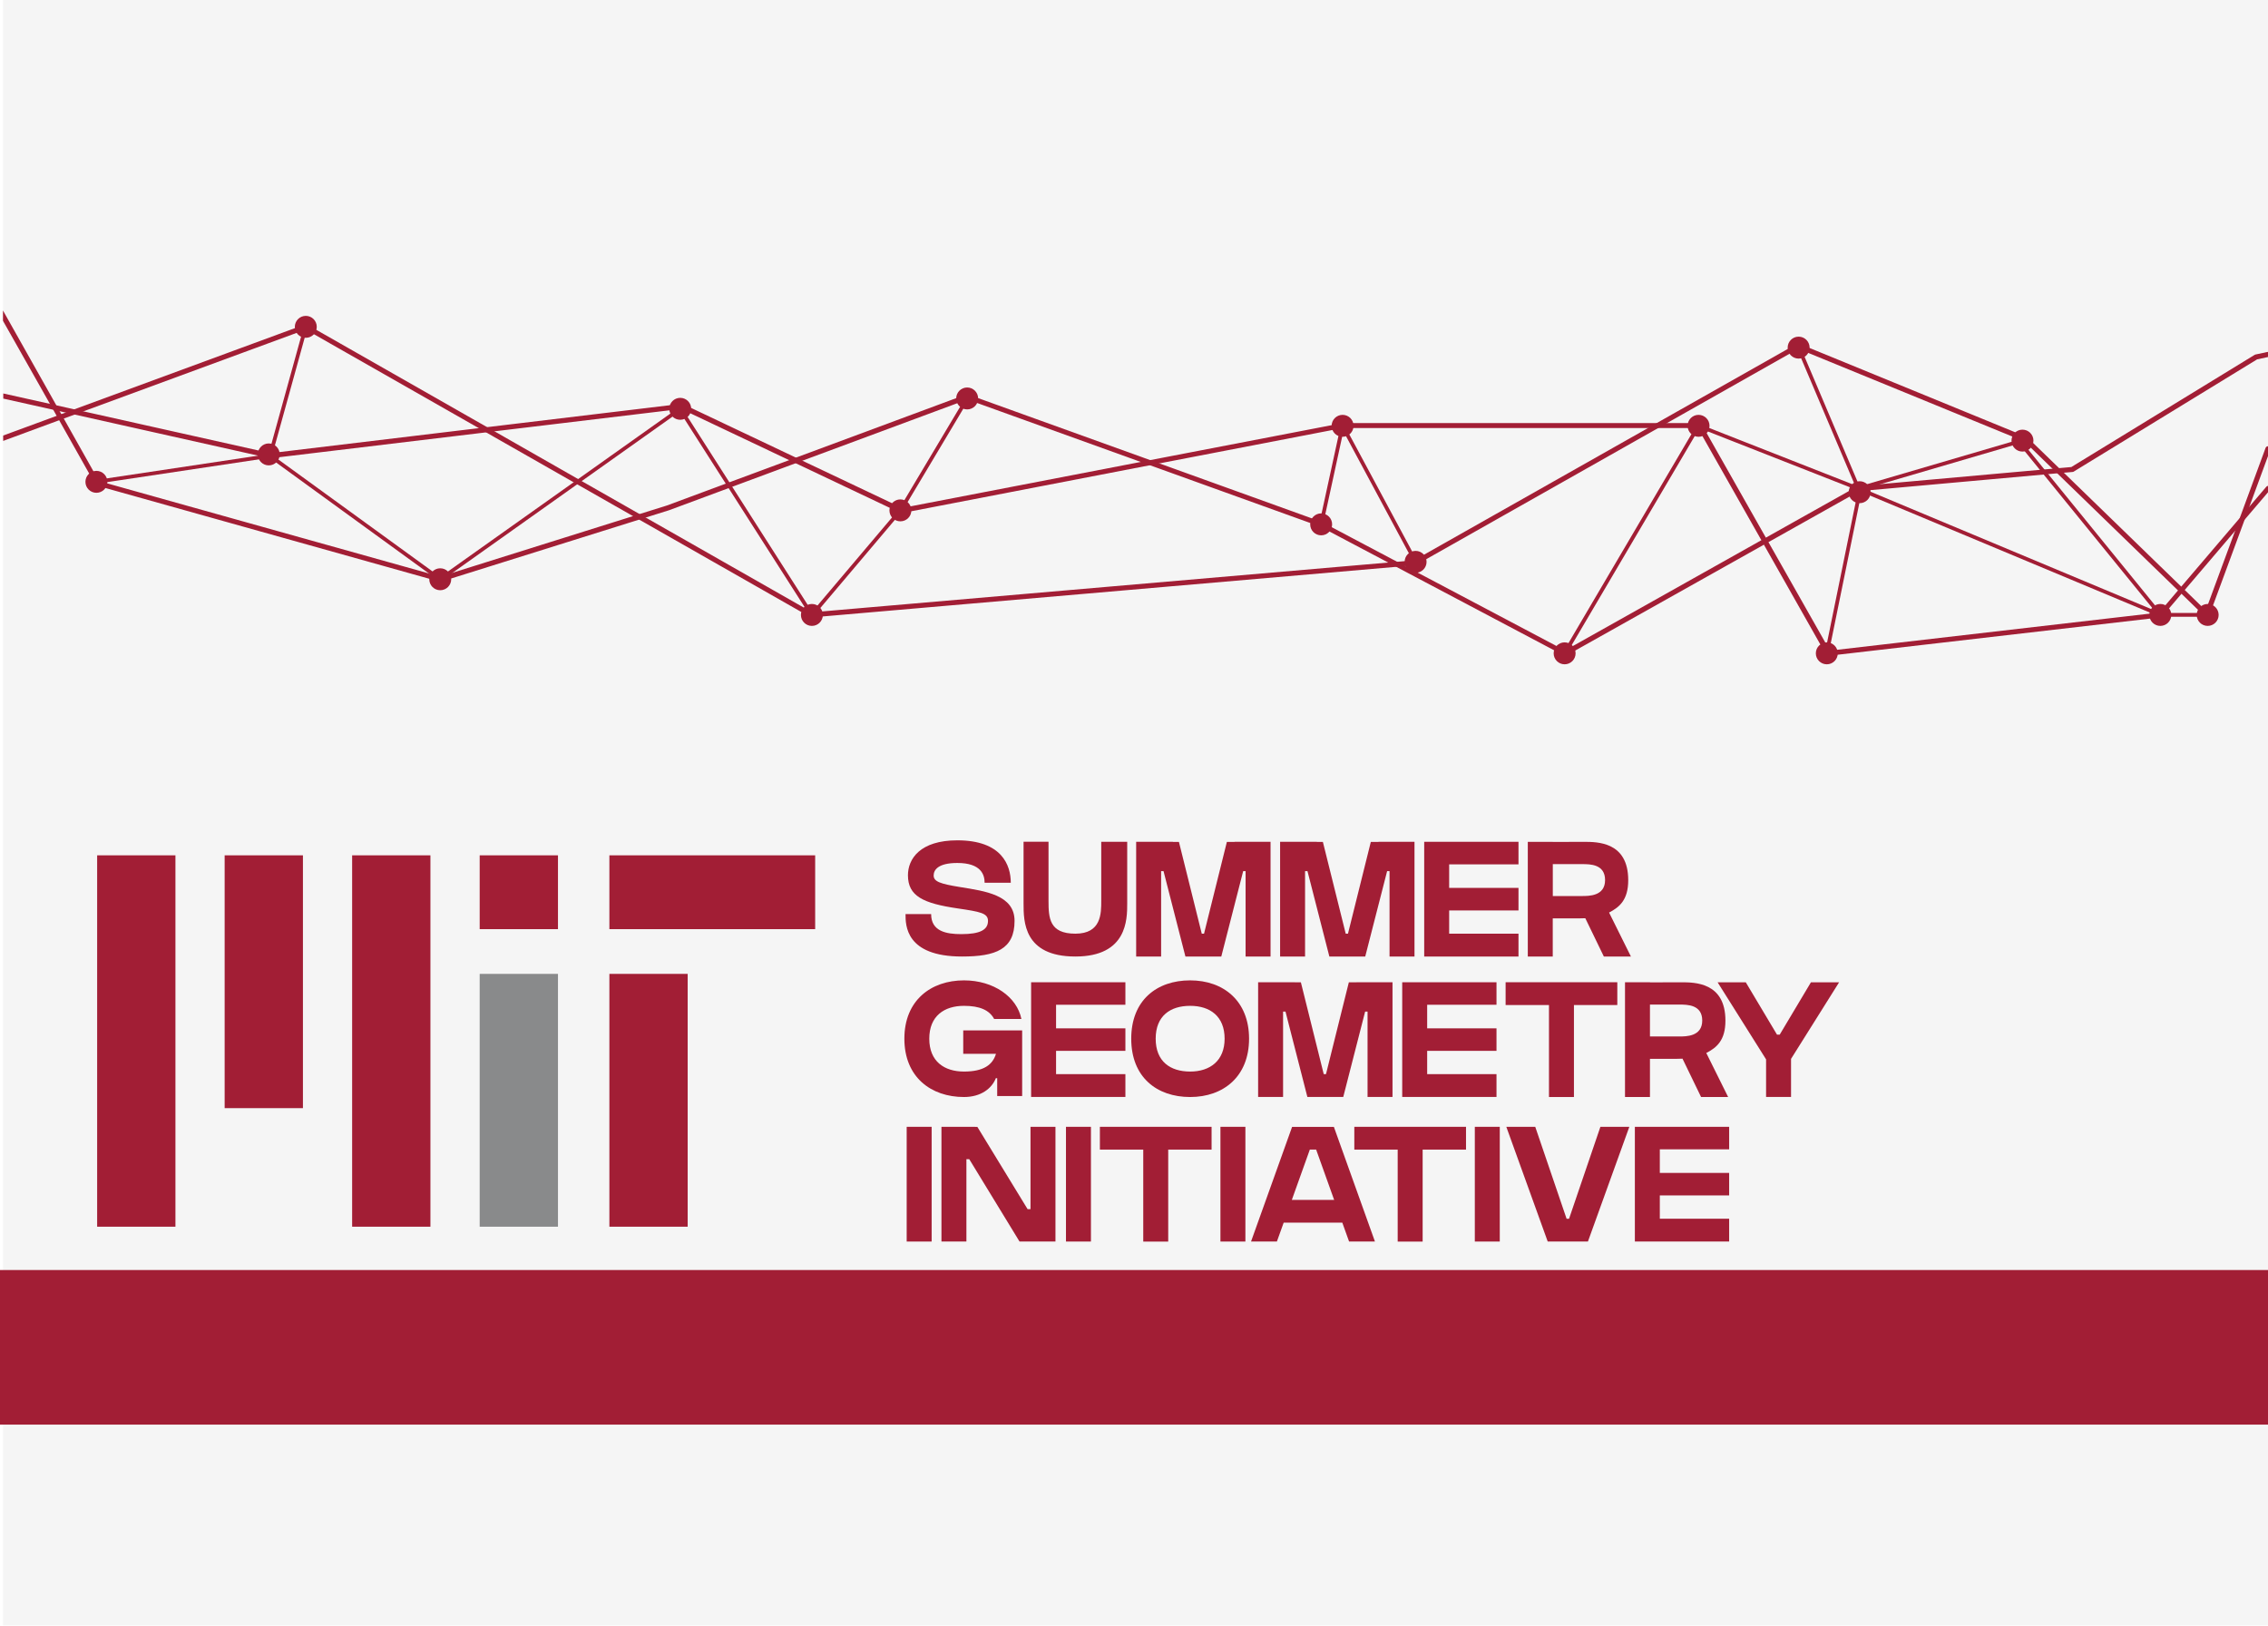
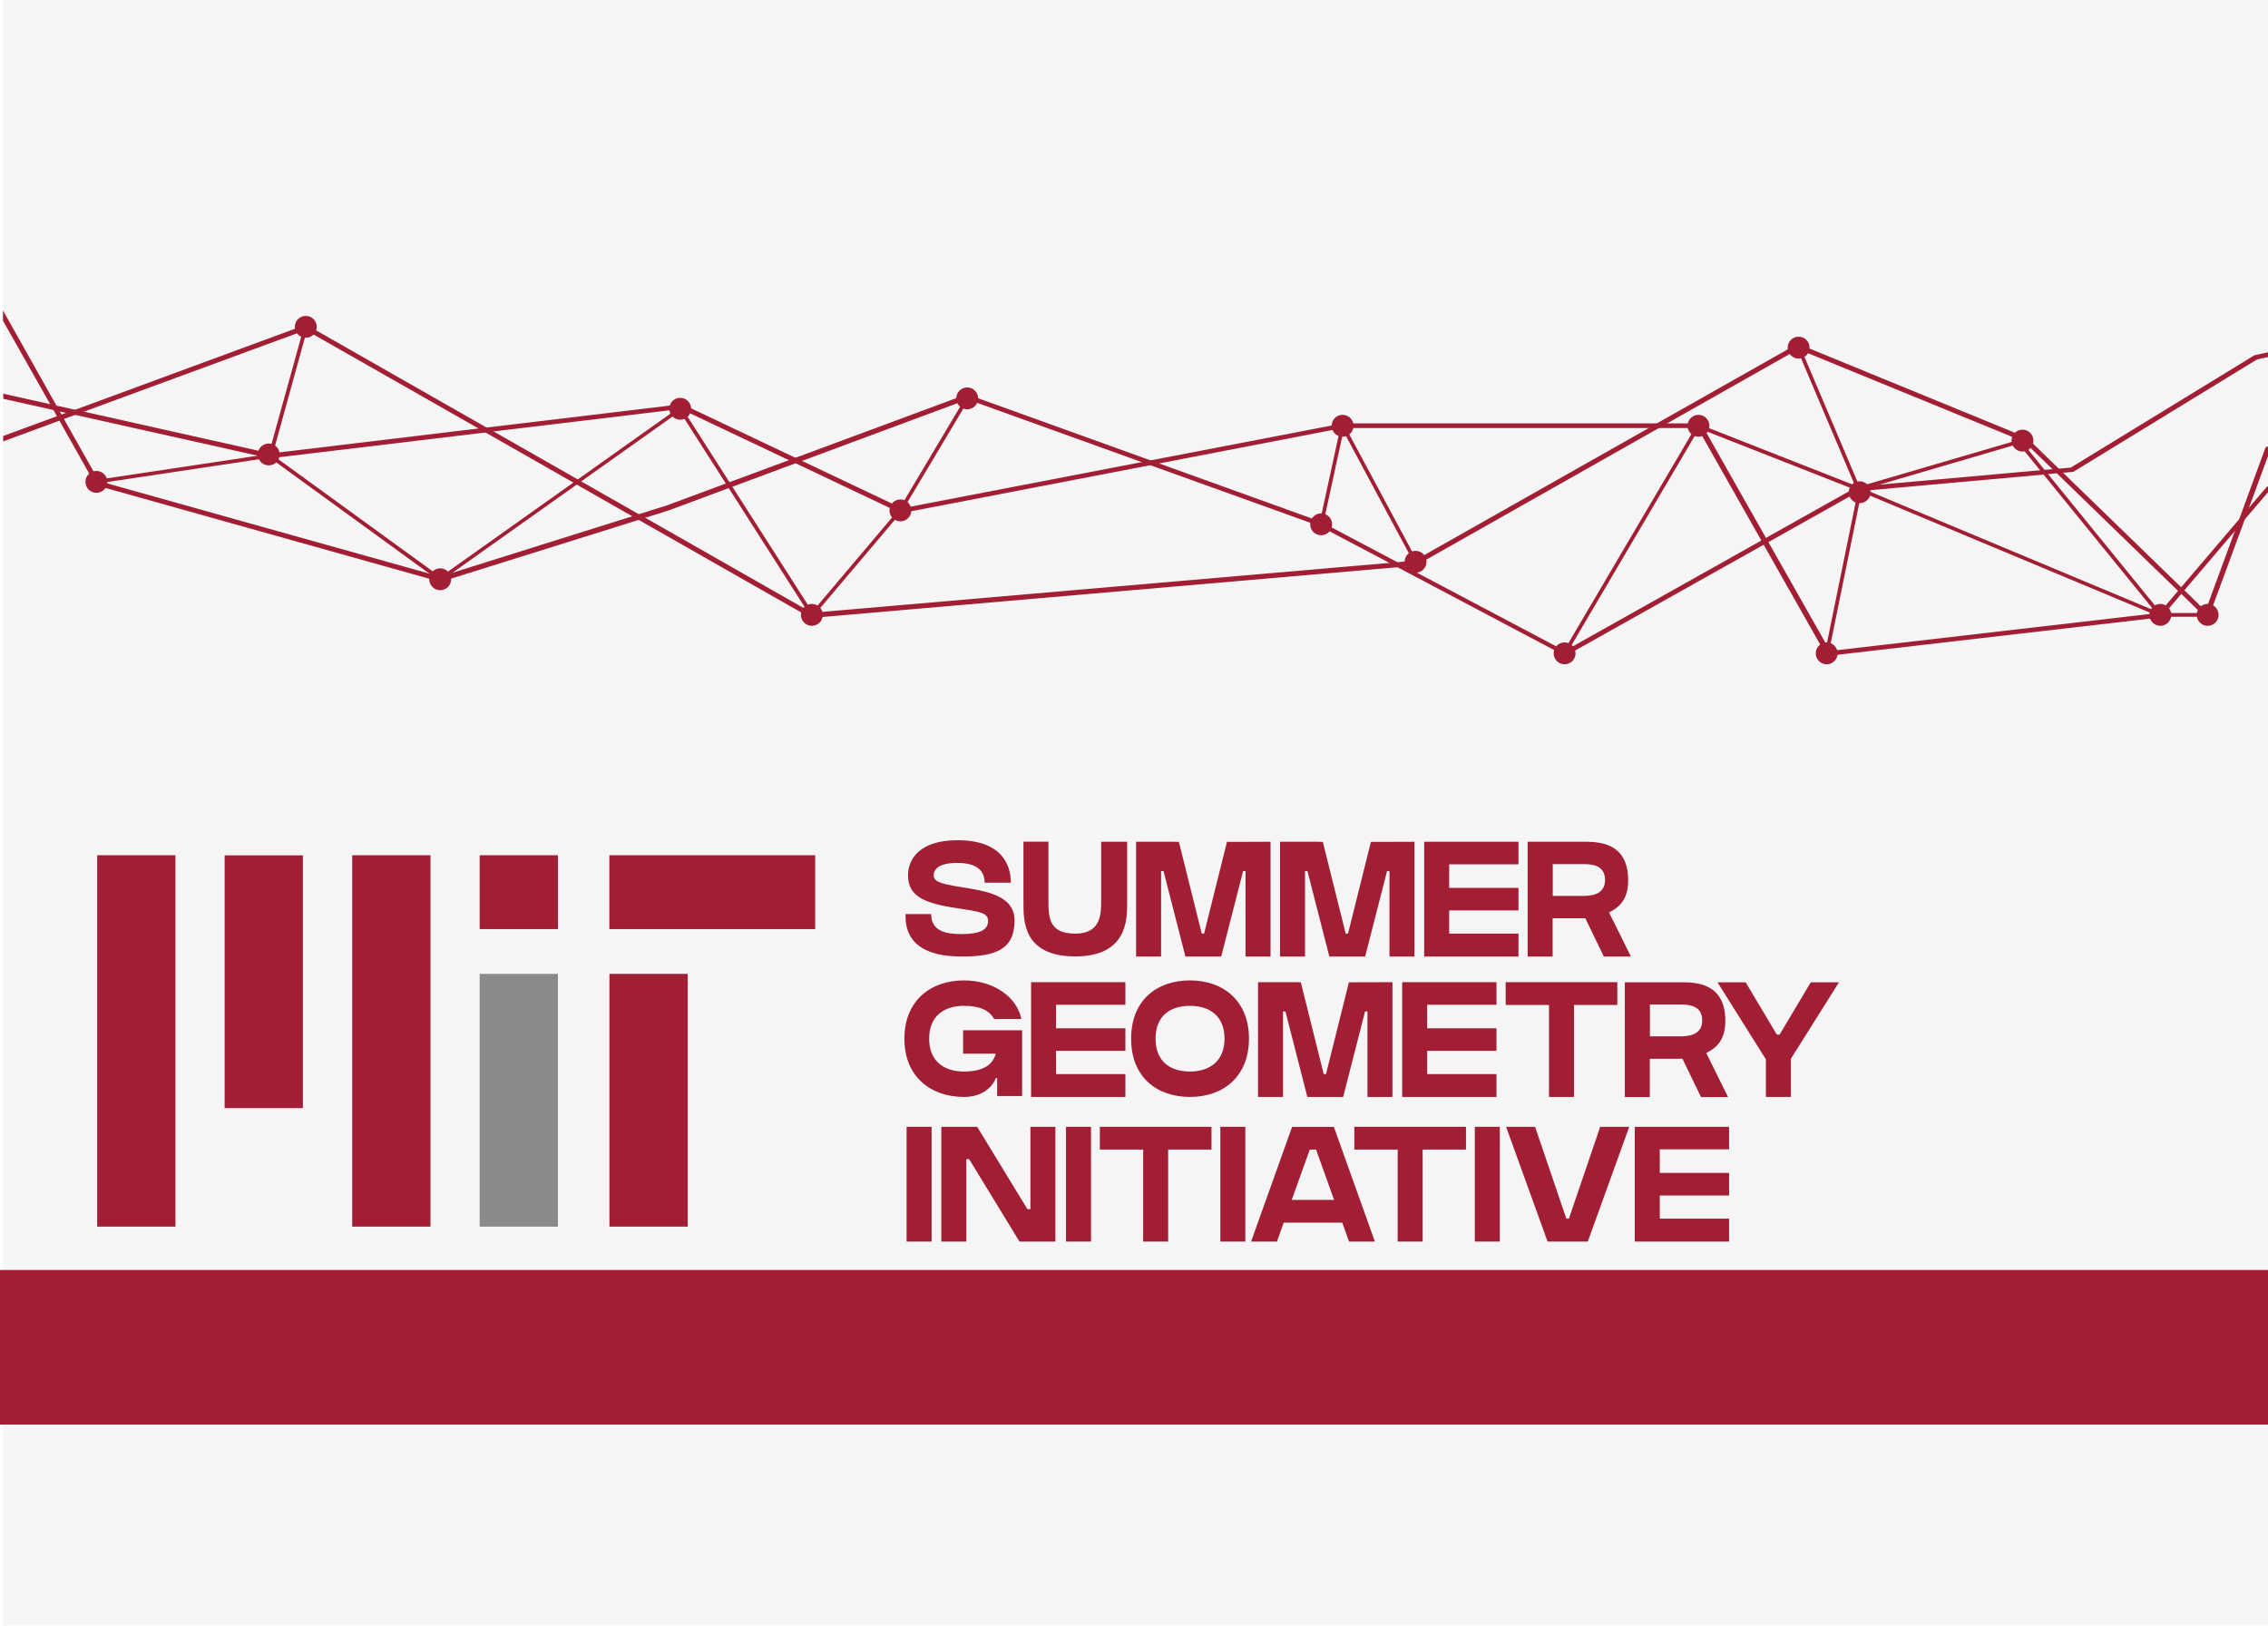
- <svg xmlns="http://www.w3.org/2000/svg" id="Layer_2" data-name="Layer 2" viewBox="0 0 450.78 323">
+ <svg xmlns="http://www.w3.org/2000/svg" id="Layer_2" data-name="Layer 2" viewBox="0 0 205.16 147">
  <defs>
    <style>
      .cls-1 {
        fill: #000;
      }

      .cls-1, .cls-2, .cls-3, .cls-4 {
        stroke-width: 0px;
      }

      .cls-2 {
        fill: #f5f5f5;
      }

      .cls-3 {
        fill: #a21e35;
      }

      .cls-4 {
        fill: #898a8b;
      }
    </style>
  </defs>
  <g id="Layer_4" data-name="Layer 4">
-     <rect class="cls-2" x=".59" width="450.19" height="323" />
+     <rect class="cls-2" x=".27" width="204.89" height="147" />
  </g>
  <g id="Layer_3" data-name="Layer 3">
    <g>
      <g>
-         <path class="cls-1" d="M27.09,169.97v73.8M52.43,169.97v50.24M77.77,169.97v73.8M103.12,169.97v14.67M128.9,193.53v50.24" />
-         <path class="cls-3" d="M136.68,243.77h-15.56v-50.24h15.56v50.24ZM85.55,243.77h-15.56v-73.8h15.56v73.8ZM34.87,243.77h-15.56v-73.8h15.56v73.8ZM60.21,220.21h-15.56v-50.24h15.56v50.24ZM110.9,184.64h-15.56v-14.67h15.56v14.67Z" />
+         <path class="cls-1" d="M12.33,77.35v33.59M23.86,77.35v22.86M35.4,77.35v33.59M46.93,77.35v6.68M58.66,88.08v22.86" />
+         <path class="cls-3" d="M62.21,110.94h-7.08v-22.86h7.08v22.86ZM38.94,110.94h-7.08v-33.59h7.08v33.59ZM15.87,110.94h-7.08v-33.59h7.08v33.59ZM27.4,100.22h-7.08v-22.86h7.08v22.86ZM50.47,84.03h-7.08v-6.68h7.08v6.68Z" />
      </g>
-       <rect class="cls-4" x="95.34" y="193.53" width="15.56" height="50.24" />
-       <rect class="cls-3" x="121.12" y="169.97" width="40.9" height="14.67" />
+       <rect class="cls-4" x="43.39" y="88.08" width="7.08" height="22.86" />
+       <rect class="cls-3" x="55.12" y="77.35" width="18.62" height="6.68" />
    </g>
-     <rect class="cls-3" y="252.38" width="450.78" height="30.72" />
+     <rect class="cls-3" y="114.86" width="205.16" height="13.98" />
    <g>
-       <path class="cls-3" d="M450.78,88.68v1.95l-3.66,9.95-.97,2.63s-.02.04-.03.06v.03s0,.01,0,.01l-6.26,16.98-.69,1.9h0s-.07.18-.07.18c-.01.04-.03.07-.06.1h0c-.07.11-.18.18-.3.21-.16.04-.32,0-.43-.11-.01,0-.02-.01-.03-.02l-.75-.73-.65-.63-3.29-3.19-.72-.69-23.98-23.25-.94-.91-4.3-4.17-1.29-1.25h-.03s-.92-.39-.92-.39l-1.44-.59-40.57-16.62-1.27-.52-.71-.29-.18.1-1.56.88-24.35,13.77-1.77,1-46.08,26.05-2.03,1.15c-.06.03-.13.06-.2.06l-1.88.16h-.02s-1.67.15-1.67.15h-.15s-113.99,9.86-113.99,9.86l-2.2.19h-.04c-.09,0-.17-.02-.25-.06l-1.77-1.01-32.25-18.37-.14-.08s-.04-.02-.06-.03l-1-.57-11.1-6.32h0l-.71-.41h0l-17.39-9.91h0l-.09-.06s-.03-.02-.05-.03l-1.31-.75-32.76-18.66-1.4-.8-.25-.14-.55.2-1.23.45-42.43,15.61h-.01l-1.58.59s-.03.01-.05.01l-.1.04-2.11.77-.95.35-11.13,4.11v-1.07l10.63-3.91.96-.36.8-.29h0l1.59-.59s.03,0,.05-.02l.08-.03,43.9-16.15,1.99-.73c.14-.05.29-.03.42.04l1.85,1.05,33.93,19.33.1.06s.03,0,.05.02l1.32.75h0l16.61,9.48.72.41,11.5,6.55h0l.15.09s.04.02.05.02l1,.57,31.43,17.9.37.2h.01s1.27.74,1.27.74l.97-.08,1.06-.1,112.47-9.71h0l1.81-.15h.01l1.45-.13,1.6-.14.27-.02.43-.25,1.53-.86,44.52-25.17,1.76-1,26.03-14.72,1.81-1.02c.14-.08.3-.09.44-.03l2.09.85,40.9,16.76,2.26.93c.06.02.12.06.16.1l1.13,1.1,5.15,4.99.94.91,23.31,22.61.72.69,3.28,3.19.9.87.47-1.29,5.35-14.5.97-2.64s.02-.04.03-.06v-.02s0-.01,0-.01l5.07-13.78c.08-.2.27-.33.47-.32Z" />
-       <path class="cls-3" d="M450.78,69.94v1.01l-2.16.46-36.46,22.31c-.06.04-.14.07-.21.07l-1.75.15-1.08.1-.24.02-1.79.16-.89.08h0l-34.43,3.1-.61.05h-.01l-1.24.12h-.01l-.33.03h-.03l-.28.16-1.64.92-16.16,9.07-.87.49-37.49,21.03-1.76.99c-.07.05-.16.07-.24.07s-.16-.02-.24-.06l-1.96-1.04-31.37-16.58-1.61-.86h0l-11.67-6.16-1.87-.99-1.93-.7-31.87-11.48-1.84-.66-32.51-11.71-1.72-.62-.24-.09-.75.28h0l-1.23.46-30.83,11.44-1.31.49-12.58,4.67-.72.27h0l-11.89,4.41-4.6,1.44-1.3.41-37.36,11.7-2.02.63c-.09.03-.19.03-.29.01l-2.04-.57-64.36-18.03-1.75-.49c-.13-.03-.24-.12-.3-.23l-1.2-2.14-5.98-10.62-.5-.87-.67-1.2-.66-1.16h0s0-.01,0-.01L.59,63.75v-2.05l10.62,18.87.66,1.17.31.54.49.88,5.9,10.49.94,1.67.16.28,1.05.29h.01l.59.17,63.95,17.9h0l.31.09,1.75.49.14.04.19-.06h0l1.68-.53.61-.18h.02s35.83-11.24,35.83-11.24l1.29-.41h0l5.47-1.71,11.67-4.33.72-.27,11.87-4.4,1.32-.49,31.88-11.83,2.02-.75c.12-.04.24-.04.35,0l1.99.72,34.22,12.33,1.84.66,30.3,10.92,1.57.57.42.15.29.15,1.64.87,13.03,6.89h.01l1.61.85h.02l2.42,1.29s0,.01,0,0l27.59,14.58,1.55.82.15.08,1-.56.54-.3,37.47-21.03.86-.49,16.49-9.25.92-.52.49-.27.28-.16s.04-.03.07-.03h.01s.07-.03.12-.04l.23-.02.4-.04h0l1.34-.12,2.47-.22,31.66-2.84.89-.08h.01l1.6-.14,1.32-.12,2.48-.22,36.43-22.29s.1-.06.16-.07l2.35-.5s.07-.01.1-.01Z" />
-       <path class="cls-3" d="M450.78,96.55v1.28l-4.67,5.47h0s-1.88,2.21-1.88,2.21l-10,11.73-.65.76-2.46,2.89-.79.93-.6.7s-.04.04-.06.05c-.07.07-.17.11-.26.12l-2.08.24-62.09,7.18-1.81.21s-.04,0-.05,0c-.12,0-.24-.05-.33-.13-.04-.03-.08-.08-.11-.13l-.22-.38-.92-1.62h0s-11.22-19.83-11.22-19.83l-.49-.87-11.73-20.71-.75-1.33-.15-.26h-70.59l-.53.1-1.5.29-34.37,6.63-1.91.37-47.44,9.15-1.86.36c-.09.02-.18,0-.26-.03,0,0-.03,0-.04-.01l-.66-.32h-.01l-1.46-.69-18.71-8.87-1.27-.6-19.66-9.32-1.39-.66h-.01l-.41-.2-1.03.12h0l-1.3.16-34.76,4.17h0l-1.67.21h0l-41.07,4.93-.68.08h-.01l-1.09.13h0c-.05,0-.1,0-.16-.01l-.24-.06h0l-2.03-.45h-.05s-36.46-8.16-36.46-8.16l-1.79-.4h0l-1.11-.25-1.32-.3-9.96-2.22v-1.02l9.29,2.07h0s1.32.3,1.32.3l3.5.78,1.8.4h.01l34.85,7.79,2.08.46.26.06.53-.06,1.3-.16,39.6-4.75,1.66-.2,36.34-4.36,2.27-.27c.09-.01.19,0,.27.04l1.69.8,20.8,9.86,1.26.6,17.85,8.46,1.62.77.34.16.49-.09,1.25-.24,45.74-8.82,1.91-.37,36.05-6.94,2.1-.41h62.51s8.46,0,8.46,0c.18,0,.35.1.43.26l.09.15.59,1.04h0s.32.58.32.58l11.77,20.78.5.87,11.29,19.93.29.51.56,1h0s.06.1.06.1l1.49-.17,62.08-7.18.45-.05,1.43-.17.19-.22,1.07-1.25,2.5-2.94.65-.76,11.72-13.74v-.02s0-.01,0-.01l1.88-2.2,3.28-3.85c.1-.12.23-.18.38-.18Z" />
-       <circle class="cls-3" cx="60.78" cy="64.95" r="2.18" />
-       <circle class="cls-3" cx="53.42" cy="90.3" r="2.18" />
-       <circle class="cls-3" cx="135.2" cy="81.24" r="2.18" />
-       <circle class="cls-3" cx="178.96" cy="101.42" r="2.18" />
-       <circle class="cls-3" cx="262.59" cy="104.2" r="2.18" />
-       <circle class="cls-3" cx="281.36" cy="111.65" r="2.18" />
-       <circle class="cls-3" cx="310.98" cy="129.83" r="2.18" />
-       <circle class="cls-3" cx="357.49" cy="69.08" r="2.18" />
-       <circle class="cls-3" cx="266.85" cy="84.62" r="2.18" />
-       <circle class="cls-3" cx="337.6" cy="84.62" r="2.18" />
-       <circle class="cls-3" cx="363.09" cy="129.83" r="2.18" />
-       <circle class="cls-3" cx="369.62" cy="97.81" r="2.18" />
-       <circle class="cls-3" cx="401.98" cy="87.56" r="2.18" />
-       <circle class="cls-3" cx="429.38" cy="122.2" r="2.18" />
-       <circle class="cls-3" cx="438.79" cy="122.2" r="2.18" />
-       <circle class="cls-3" cx="192.23" cy="79.18" r="2.18" />
-       <circle class="cls-3" cx="87.5" cy="115.11" r="2.18" />
-       <circle class="cls-3" cx="161.37" cy="122.2" r="2.18" />
-       <circle class="cls-3" cx="19.16" cy="95.75" r="2.18" />
-       <path class="cls-3" d="M161.37,122.57s-.02,0-.03,0c-.12,0-.23-.07-.29-.17l-25.96-40.62-47.39,33.64c-.13.09-.31.09-.44,0l-33.8-24.54c-.13-.09-.18-.25-.14-.4l7.09-25.63c.05-.2.26-.32.46-.26.2.06.32.26.26.46l-7.02,25.38,33.38,24.23,47.49-33.71c.08-.06.19-.08.29-.06.1.02.19.08.25.17l25.9,40.52,17.26-20.39,13.24-22.19c.11-.18.34-.24.51-.13s.24.34.13.51l-13.27,22.24-17.62,20.83c-.07.08-.18.13-.29.13Z" />
-       <path class="cls-3" d="M281.36,112.02c-.13,0-.26-.07-.33-.2l-14.03-26.13-4.04,18.59c-.04.2-.24.33-.45.29-.2-.04-.33-.24-.29-.45l4.26-19.58c.03-.15.16-.27.31-.29.15-.02.31.06.38.19l14.51,27.02c.1.18.03.41-.15.51-.06.03-.12.04-.18.04Z" />
-       <path class="cls-3" d="M363.09,130.2s-.05,0-.08,0c-.2-.04-.33-.24-.29-.44l6.53-32.02c.04-.2.23-.34.44-.29.2.04.33.24.29.44l-6.53,32.02c-.04.18-.19.3-.37.3Z" />
-       <path class="cls-3" d="M310.98,130.2c-.07,0-.13-.02-.19-.05-.18-.1-.24-.33-.13-.51l26.61-45.21c.09-.16.29-.23.46-.16l31.67,12.44,32.48-9.52c.2-.06.41.06.47.25.06.2-.06.41-.25.47l-32.6,9.55c-.08.02-.17.02-.24-.01l-31.49-12.37-26.45,44.93c-.07.12-.2.18-.32.18Z" />
-       <path class="cls-3" d="M429.38,122.57s-.1,0-.14-.03l-60-25.08c-.09-.04-.16-.11-.2-.2l-11.89-28.04c-.08-.19,0-.41.2-.49.19-.08.41,0,.49.2l11.83,27.9,58.48,24.45-27.09-33.29c-.13-.16-.11-.4.05-.53.16-.13.4-.11.53.05l28.04,34.45c.11.13.11.32,0,.46-.07.1-.19.15-.3.15Z" />
-       <path class="cls-3" d="M438.79,122.57h-9.41c-.21,0-.38-.17-.38-.38s.17-.38.38-.38h9.41c.21,0,.38.17.38.38s-.17.38-.38.38Z" />
-       <path class="cls-3" d="M19.16,96.13c-.18,0-.34-.13-.37-.32-.03-.21.11-.4.32-.43l34.53-5.18c.21-.03.4.11.43.31.03.21-.11.4-.32.43l-34.53,5.18s-.04,0-.06,0Z" />
+       <path class="cls-3" d="M205.16,40.36v.89l-1.67,4.53-.44,1.2s0,.02-.01.03h0v.02l-2.85,7.73-.31.86h0s-.03.08-.03.08c0,.02-.01.03-.03.05h0c-.03.05-.08.08-.14.1-.07.02-.15,0-.2-.05,0,0,0,0-.01,0l-.34-.33-.3-.29-1.5-1.45-.33-.31-10.91-10.58-.43-.41-1.96-1.9-.59-.57h-.01s-.42-.18-.42-.18l-.66-.27-18.46-7.56-.58-.24-.32-.13-.08.05-.71.4-11.08,6.27-.81.46-20.97,11.86-.92.52s-.06.03-.09.03l-.86.07h0s-.76.07-.76.07h-.07s-51.88,4.49-51.88,4.49l-1,.09h-.02s-.08,0-.11-.03l-.81-.46-14.68-8.36-.06-.04s-.02,0-.03-.01l-.46-.26-5.05-2.88h0l-.32-.19h0l-7.91-4.51h0l-.04-.03s-.01,0-.02-.01l-.6-.34-14.91-8.49-.64-.36-.11-.06-.25.09-.56.2-19.31,7.1h0l-.72.27s-.01,0-.02,0l-.05.02-.96.35-.43.16-5.07,1.87v-.49l4.84-1.78.44-.16.36-.13h0l.72-.27s.01,0,.02,0h.04s19.98-7.36,19.98-7.36l.91-.33c.06-.02.13-.01.19.02l.84.48,15.44,8.8.05.03s.01,0,.02,0l.6.34h0l7.56,4.31.33.19,5.23,2.98h0l.07.04s.02,0,.02,0l.46.26,14.3,8.15.17.09h0s.58.34.58.34l.44-.04.48-.05,51.19-4.42h0l.82-.07h0l.66-.06.73-.06h.12s.2-.12.2-.12l.7-.39,20.26-11.46.8-.46,11.85-6.7.82-.46c.06-.04.14-.04.2-.01l.95.39,18.61,7.63,1.03.42s.05.03.07.05l.51.5,2.34,2.27.43.41,10.61,10.29.33.31,1.49,1.45.41.4.21-.59,2.43-6.6.44-1.2s0-.02.01-.03h0s2.31-6.29,2.31-6.29c.04-.09.12-.15.21-.15Z" />
+       <path class="cls-3" d="M205.16,31.83v.46l-.98.21-16.59,10.15s-.06.03-.1.03l-.8.07-.49.05h-.11s-.81.08-.81.08l-.41.04h0l-15.67,1.41-.28.02h0l-.56.05h-.15s-.01.01-.01.01l-.13.07-.75.42-7.35,4.13-.4.22-17.06,9.57-.8.45s-.07.03-.11.03-.07,0-.11-.03l-.89-.47-14.28-7.55-.73-.39h0l-5.31-2.8-.85-.45-.88-.32-14.5-5.22-.84-.3-14.8-5.33-.78-.28-.11-.04-.34.13h0l-.56.21-14.03,5.21-.6.22-5.73,2.13-.33.12h0l-5.41,2.01-2.09.66-.59.19-17,5.32-.92.29s-.09.01-.13,0l-.93-.26-29.29-8.21-.8-.22c-.06-.01-.11-.05-.14-.1l-.55-.97-2.72-4.83-.23-.4-.3-.55-.3-.53h0s0,0,0,0L.27,29.01v-.93l4.83,8.59.3.53.14.25.22.4,2.69,4.77.43.76.07.13.48.13h0l.27.08,29.1,8.15h0l.14.04.8.22.06.02.09-.03h0l.76-.24.28-.08h0s16.31-5.12,16.31-5.12l.59-.19h0l2.49-.78,5.31-1.97.33-.12,5.4-2,.6-.22,14.51-5.38.92-.34c.05-.02.11-.02.16,0l.91.33,15.57,5.61.84.3,13.79,4.97.71.26.19.07.13.07.75.4,5.93,3.14h0l.73.39h0l1.1.59s0,0,0,0l12.56,6.64.71.37.07.04.46-.25.25-.14,17.05-9.57.39-.22,7.5-4.21.42-.24.22-.12.13-.07s.02-.01.03-.01h0s.03-.01.05-.02h.1s.18-.03.18-.03h0l.61-.05,1.12-.1,14.41-1.29.4-.04h0l.73-.06.6-.05,1.13-.1,16.58-10.14s.05-.03.07-.03l1.07-.23s.03,0,.05,0Z" />
+       <path class="cls-3" d="M205.16,43.94v.58l-2.13,2.49h0s-.86,1.01-.86,1.01l-4.55,5.34-.3.35-1.12,1.32-.36.42-.27.32s-.02.02-.03.02c-.03.03-.08.05-.12.05l-.95.11-28.26,3.27-.82.1s-.02,0-.02,0c-.05,0-.11-.02-.15-.06-.02-.01-.04-.04-.05-.06l-.1-.17-.42-.74h0s-5.11-9.02-5.11-9.02l-.22-.4-5.34-9.43-.34-.61-.07-.12h-32.13l-.24.05-.68.13-15.64,3.02-.87.17-21.59,4.16-.85.16s-.08,0-.12-.01c0,0-.01,0-.02,0l-.3-.15h0l-.66-.31-8.52-4.04-.58-.27-8.95-4.24-.63-.3h0l-.19-.09-.47.05h0l-.59.07-15.82,1.9h0l-.76.1h0l-18.69,2.24-.31.04h0l-.5.06h0s-.05,0-.07,0l-.11-.03h0l-.92-.2h-.02s-16.59-3.71-16.59-3.71l-.81-.18h0l-.51-.11-.6-.14-4.53-1.01v-.46l4.23.94h0s.6.14.6.14l1.59.35.82.18h0l15.86,3.55.95.21.12.03.24-.03.59-.07,18.02-2.16.76-.09,16.54-1.98,1.03-.12s.09,0,.12.02l.77.36,9.47,4.49.57.27,8.12,3.85.74.35.15.07.22-.04.57-.11,20.82-4.01.87-.17,16.41-3.16.96-.19h28.45s3.85,0,3.85,0c.08,0,.16.05.2.12l.04.07.27.47h0s.15.26.15.26l5.36,9.46.23.4,5.14,9.07.13.23.25.46h0s.03.05.03.05l.68-.08,28.25-3.27.2-.02.65-.08.09-.1.49-.57,1.14-1.34.3-.35,5.33-6.25h0s.86-1.01.86-1.01l1.49-1.75c.05-.05.1-.08.17-.08Z" />
+       <circle class="cls-3" cx="27.66" cy="29.56" r=".99" />
+       <circle class="cls-3" cx="24.31" cy="41.1" r=".99" />
+       <circle class="cls-3" cx="61.53" cy="36.97" r=".99" />
+       <circle class="cls-3" cx="81.45" cy="46.16" r=".99" />
+       <circle class="cls-3" cx="119.51" cy="47.42" r=".99" />
+       <circle class="cls-3" cx="128.05" cy="50.81" r=".99" />
+       <circle class="cls-3" cx="141.53" cy="59.09" r=".99" />
+       <circle class="cls-3" cx="162.7" cy="31.44" r=".99" />
+       <circle class="cls-3" cx="121.45" cy="38.51" r=".99" />
+       <circle class="cls-3" cx="153.64" cy="38.51" r=".99" />
+       <circle class="cls-3" cx="165.24" cy="59.09" r=".99" />
+       <circle class="cls-3" cx="168.22" cy="44.52" r=".99" />
+       <circle class="cls-3" cx="182.95" cy="39.85" r=".99" />
+       <circle class="cls-3" cx="195.42" cy="55.61" r=".99" />
+       <circle class="cls-3" cx="199.7" cy="55.61" r=".99" />
+       <circle class="cls-3" cx="87.49" cy="36.03" r=".99" />
+       <circle class="cls-3" cx="39.82" cy="52.39" r=".99" />
+       <circle class="cls-3" cx="73.44" cy="55.61" r=".99" />
+       <circle class="cls-3" cx="8.72" cy="43.58" r=".99" />
+       <path class="cls-3" d="M73.44,55.78s0,0-.01,0c-.05,0-.1-.03-.13-.08l-11.81-18.49-21.57,15.31c-.06.04-.14.04-.2,0l-15.38-11.17c-.06-.04-.08-.12-.06-.18l3.23-11.66c.02-.09.12-.14.21-.12.09.03.14.12.12.21l-3.19,11.55,15.19,11.03,21.61-15.34s.08-.04.13-.03c.05,0,.09.04.11.08l11.79,18.44,7.85-9.28,6.02-10.1c.05-.08.15-.11.23-.06s.11.15.06.23l-6.04,10.12-8.02,9.48s-.08.06-.13.06Z" />
+       <path class="cls-3" d="M128.05,50.98c-.06,0-.12-.03-.15-.09l-6.38-11.89-1.84,8.46c-.02.09-.11.15-.2.13-.09-.02-.15-.11-.13-.2l1.94-8.91c.02-.07.07-.12.14-.13.07-.01.14.03.17.09l6.6,12.3c.04.08.01.19-.07.23-.03.01-.05.02-.08.02Z" />
+       <path class="cls-3" d="M165.24,59.26s-.02,0-.03,0c-.09-.02-.15-.11-.13-.2l2.97-14.57c.02-.09.11-.15.2-.13.09.02.15.11.13.2l-2.97,14.57c-.02.08-.09.14-.17.14Z" />
+       <path class="cls-3" d="M141.53,59.26s-.06,0-.09-.02c-.08-.05-.11-.15-.06-.23l12.11-20.57c.04-.07.13-.1.21-.07l14.41,5.66,14.78-4.33c.09-.03.19.03.21.12.03.09-.03.19-.12.21l-14.84,4.35s-.08,0-.11,0l-14.33-5.63-12.04,20.45c-.03.05-.09.08-.15.08Z" />
+       <path class="cls-3" d="M195.42,55.78s-.04,0-.07-.01l-27.31-11.41s-.07-.05-.09-.09l-5.41-12.76c-.04-.09,0-.19.09-.22.09-.04.19,0,.22.09l5.39,12.7,26.62,11.13-12.33-15.15c-.06-.07-.05-.18.02-.24.07-.06.18-.05.24.02l12.76,15.68c.05.06.05.15,0,.21-.03.04-.08.07-.14.07Z" />
+       <path class="cls-3" d="M199.7,55.78h-4.28c-.09,0-.17-.08-.17-.17s.08-.17.17-.17h4.28c.09,0,.17.08.17.17s-.08.17-.17.17Z" />
+       <path class="cls-3" d="M8.72,43.75c-.08,0-.16-.06-.17-.15-.01-.09.05-.18.14-.19l15.72-2.36c.1-.02.18.05.19.14.01.09-.05.18-.14.19l-15.72,2.36s-.02,0-.03,0Z" />
    </g>
-     <path class="cls-3" d="M201.65,183c0,5.66-3.77,7.08-10.44,7.08-11.24,0-11.23-6.23-11.23-8.43h5.09c0,3.44,3.03,3.98,5.99,3.98,3.75,0,5.31-.86,5.31-2.63,0-1.55-1.56-1.82-6.03-2.48-6.81-1-9.88-2.42-9.88-6.59,0-3.22,2.38-6.94,9.82-6.94,8.85,0,10.62,4.95,10.62,8.43h-5.2c0-1.58-.7-3.93-5.42-3.93-3.84,0-4.71,1.39-4.71,2.49,0,1.21,1.34,1.66,5.16,2.28,5.11.83,10.92,1.58,10.92,6.74Z" />
-     <path class="cls-3" d="M218.88,167.28h5.16v12.29c0,3.11,0,10.51-10.3,10.51s-10.3-7.01-10.3-10.53v-12.28h4.96v11.71c0,3.43.15,6.56,5.34,6.56s5.14-4.07,5.14-6.56,0-11.71,0-11.71Z" />
-     <path class="cls-3" d="M252.53,167.28v22.8h-4.96v-16.97h-.48l-4.35,16.97h-7.13l-4.35-16.97h-.48v16.97h-4.96v-22.8h7.3v.02h1.2l4.54,18.24h.45l4.54-18.24h1.53v-.02h7.13Z" />
-     <path class="cls-3" d="M281.14,167.28v22.8h-4.96v-16.97h-.48l-4.35,16.97h-7.13l-4.35-16.97h-.48v16.97h-4.96v-22.8h7.3v.02h1.2l4.54,18.24h.45l4.54-18.24h1.53v-.02h7.13Z" />
-     <path class="cls-3" d="M301.81,167.28v4.48h-13.78v4.68h13.78v4.48h-13.78v4.62h13.78v4.54h-13.78s-4.96,0-4.96,0v-22.8h18.74Z" />
-     <path class="cls-3" d="M319.81,181.33l4.35,8.76h-5.38l-3.69-7.62c-.49.02-.91.03-1.22.03h-5.25v7.59h-4.96v-22.8h4.96v.02c1.21,0,4.81-.02,6.17-.02,2.74,0,8.83,0,8.83,7.62,0,3.94-1.75,5.36-3.8,6.43ZM319.02,174.89c0-3.17-2.99-3.17-4.53-3.17h-5.86v6.34h5.78c1.41,0,4.61.02,4.61-3.17Z" />
-     <path class="cls-3" d="M203.16,204.76v13.05h-4.96v-3.55h-.27c-.8,2.05-2.97,3.74-6.33,3.74-6.55,0-11.85-3.95-11.85-11.59s5.31-11.59,11.85-11.59c5.91,0,10.53,3.3,11.41,7.67h-5.42c-.94-1.76-2.86-2.61-5.99-2.61-3.9,0-6.9,2-6.9,6.53s3,6.53,6.9,6.53,5.7-1.34,6.36-3.53h-6.51v-4.65h11.71Z" />
-     <path class="cls-3" d="M223.68,195.19v4.48h-13.78v4.68h13.78v4.48h-13.78v4.62h13.78v4.54h-13.78s-4.96,0-4.96,0v-22.8h18.74Z" />
-     <path class="cls-3" d="M248.26,206.41c0,7.5-5.07,11.59-11.71,11.59s-11.71-3.95-11.71-11.59,5.07-11.59,11.71-11.59,11.71,4.09,11.71,11.59ZM243.4,206.41c0-4.46-2.9-6.53-6.85-6.53s-6.85,2-6.85,6.53,2.9,6.53,6.85,6.53,6.85-2.15,6.85-6.53Z" />
-     <path class="cls-3" d="M276.77,195.19v22.8h-4.96v-16.97h-.48l-4.35,16.97h-7.13l-4.35-16.97h-.48v16.97h-4.96v-22.8h7.3v.02h1.2l4.54,18.24h.45l4.54-18.24h1.53v-.02h7.13Z" />
-     <path class="cls-3" d="M297.44,195.19v4.48h-13.78v4.68h13.78v4.48h-13.78v4.62h13.78v4.54h-13.78s-4.96,0-4.96,0v-22.8h18.74Z" />
-     <path class="cls-3" d="M299.26,195.19h22.19v4.53h-8.62v18.28h-4.96v-18.28h-8.62v-4.53Z" />
-     <path class="cls-3" d="M339.13,209.24l4.35,8.76h-5.38l-3.69-7.62c-.49.02-.91.03-1.22.03h-5.25v7.59h-4.96v-22.8h4.96v.02c1.21,0,4.81-.02,6.17-.02,2.74,0,8.83,0,8.83,7.62,0,3.94-1.75,5.36-3.8,6.43ZM338.33,202.8c0-3.17-2.99-3.17-4.53-3.17h-5.86v6.34h5.78c1.41,0,4.61.02,4.61-3.17Z" />
-     <path class="cls-3" d="M365.53,195.21l-9.55,15.21v7.57h-4.96v-7.47l-9.63-15.31h5.6l6.2,10.39h.54l6.2-10.39h5.6Z" />
-     <path class="cls-3" d="M180.21,246.72v-22.8h4.96v22.8h-4.96Z" />
-     <path class="cls-3" d="M204.82,223.92h4.96v22.8h-7.14l-9.99-16.36h-.57v16.36h-4.96v-22.8h6.7v.02h.44l9.98,16.34h.58v-16.36Z" />
-     <path class="cls-3" d="M211.87,246.72v-22.8h4.96v22.8h-4.96Z" />
-     <path class="cls-3" d="M218.62,223.92h22.19v4.53h-8.62v18.28h-4.96v-18.28h-8.62v-4.53Z" />
-     <path class="cls-3" d="M242.57,246.72v-22.8h4.96v22.8h-4.96Z" />
-     <path class="cls-3" d="M273.28,246.72h-5.14l-1.35-3.76h-11.65l-1.35,3.76h-5.14l8.16-22.78h8.31l8.16,22.78ZM265.17,238.44l-3.58-10h-1.25l-3.58,10h8.41Z" />
-     <path class="cls-3" d="M269.19,223.92h22.19v4.53h-8.62v18.28h-4.96v-18.28h-8.62v-4.53Z" />
-     <path class="cls-3" d="M293.13,246.72v-22.8h4.96v22.8h-4.96Z" />
-     <path class="cls-3" d="M318.09,223.92h5.75l-8.23,22.8h-7.99l-8.23-22.8h5.75l6.23,18.27h.49l6.23-18.27Z" />
-     <path class="cls-3" d="M343.68,223.92v4.48h-13.78v4.68h13.78v4.48h-13.78v4.62h13.78v4.54h-13.78s-4.96,0-4.96,0v-22.8h18.74Z" />
+     <path class="cls-3" d="M91.77,83.29c0,2.58-1.72,3.22-4.75,3.22-5.11,0-5.11-2.83-5.11-3.84h2.32c0,1.57,1.38,1.81,2.73,1.81,1.71,0,2.42-.39,2.42-1.2,0-.71-.71-.83-2.74-1.13-3.1-.46-4.5-1.1-4.5-3,0-1.47,1.08-3.16,4.47-3.16,4.03,0,4.83,2.25,4.83,3.84h-2.37c0-.72-.32-1.79-2.47-1.79-1.75,0-2.14.63-2.14,1.13,0,.55.61.76,2.35,1.04,2.33.38,4.97.72,4.97,3.07Z" />
+     <path class="cls-3" d="M99.61,76.13h2.35v5.59c0,1.42,0,4.78-4.69,4.78s-4.69-3.19-4.69-4.79v-5.59h2.26v5.33c0,1.56.07,2.99,2.43,2.99s2.34-1.85,2.34-2.99,0-5.33,0-5.33Z" />
+     <path class="cls-3" d="M114.93,76.13v10.38h-2.26v-7.73h-.22l-1.98,7.73h-3.24l-1.98-7.73h-.22v7.73h-2.26v-10.38h3.32s.55.01.55.01l2.07,8.3h.21l2.07-8.3h.7s3.24-.01,3.24-.01Z" />
+     <path class="cls-3" d="M127.95,76.13v10.38h-2.26v-7.73h-.22l-1.98,7.73h-3.24l-1.98-7.73h-.22v7.73h-2.26v-10.38h3.32s.55.01.55.01l2.07,8.3h.21l2.07-8.3h.7s3.24-.01,3.24-.01Z" />
+     <path class="cls-3" d="M137.36,76.13v2.04h-6.27v2.13h6.27v2.04h-6.27v2.1h6.27v2.07h-6.27s-2.26,0-2.26,0v-10.38h8.53Z" />
+     <path class="cls-3" d="M145.55,82.52l1.98,3.99h-2.45l-1.68-3.47c-.22.01-.42.01-.56.01h-2.39v3.46h-2.26v-10.38h2.26c.55,0,2.19,0,2.81,0,1.25,0,4.02,0,4.02,3.47,0,1.79-.8,2.44-1.73,2.93ZM145.19,79.59c0-1.44-1.36-1.44-2.06-1.44h-2.67v2.88h2.63c.64,0,2.1,0,2.1-1.44Z" />
+     <path class="cls-3" d="M92.46,93.19v5.94h-2.26v-1.62h-.12c-.36.93-1.35,1.7-2.88,1.7-2.98,0-5.39-1.8-5.39-5.27s2.41-5.27,5.39-5.27c2.69,0,4.79,1.5,5.19,3.49h-2.47c-.43-.8-1.3-1.19-2.73-1.19-1.77,0-3.14.91-3.14,2.97s1.37,2.97,3.14,2.97,2.6-.61,2.89-1.61h-2.96v-2.12h5.33Z" />
+     <path class="cls-3" d="M101.8,88.83v2.04h-6.27v2.13h6.27v2.04h-6.27v2.1h6.27v2.07h-6.27s-2.26,0-2.26,0v-10.38h8.53Z" />
+     <path class="cls-3" d="M112.98,93.94c0,3.41-2.31,5.27-5.33,5.27s-5.33-1.8-5.33-5.27,2.31-5.27,5.33-5.27,5.33,1.86,5.33,5.27ZM110.77,93.94c0-2.03-1.32-2.97-3.12-2.97s-3.12.91-3.12,2.97,1.32,2.97,3.12,2.97,3.12-.98,3.12-2.97Z" />
+     <path class="cls-3" d="M125.96,88.83v10.38h-2.26v-7.73h-.22l-1.98,7.73h-3.24l-1.98-7.73h-.22v7.73h-2.26v-10.38h3.32s.55.01.55.01l2.07,8.3h.21l2.07-8.3h.7s3.24-.01,3.24-.01Z" />
+     <path class="cls-3" d="M135.37,88.83v2.04h-6.27v2.13h6.27v2.04h-6.27v2.1h6.27v2.07h-6.27s-2.26,0-2.26,0v-10.38h8.53Z" />
+     <path class="cls-3" d="M136.2,88.83h10.1v2.06h-3.92v8.32h-2.26v-8.32h-3.92v-2.06Z" />
+     <path class="cls-3" d="M154.34,95.23l1.98,3.99h-2.45l-1.68-3.47c-.22.01-.42.01-.56.01h-2.39v3.46h-2.26v-10.38h2.26c.55,0,2.19,0,2.81,0,1.25,0,4.02,0,4.02,3.47,0,1.79-.8,2.44-1.73,2.93ZM153.98,92.29c0-1.44-1.36-1.44-2.06-1.44h-2.67v2.88h2.63c.64,0,2.1,0,2.1-1.44Z" />
+     <path class="cls-3" d="M166.35,88.84l-4.35,6.92v3.45h-2.26v-3.4l-4.38-6.97h2.55l2.82,4.73h.25l2.82-4.73h2.55Z" />
+     <path class="cls-3" d="M82.01,112.29v-10.38h2.26v10.38h-2.26Z" />
+     <path class="cls-3" d="M93.21,101.91h2.26v10.38h-3.25l-4.55-7.45h-.26v7.45h-2.26v-10.38h3.05s.2.01.2.01l4.54,7.44h.27v-7.45Z" />
+     <path class="cls-3" d="M96.43,112.29v-10.38h2.26v10.38h-2.26Z" />
+     <path class="cls-3" d="M99.49,101.91h10.1v2.06h-3.92v8.32h-2.26v-8.32h-3.92v-2.06Z" />
+     <path class="cls-3" d="M110.39,112.29v-10.38h2.26v10.38h-2.26Z" />
+     <path class="cls-3" d="M124.37,112.29h-2.34l-.61-1.71h-5.3l-.61,1.71h-2.34l3.71-10.37h3.78l3.71,10.37ZM120.68,108.52l-1.63-4.55h-.57l-1.63,4.55h3.83Z" />
+     <path class="cls-3" d="M122.51,101.91h10.1v2.06h-3.92v8.32h-2.26v-8.32h-3.92v-2.06Z" />
+     <path class="cls-3" d="M133.41,112.29v-10.38h2.26v10.38h-2.26Z" />
+     <path class="cls-3" d="M144.76,101.91h2.62l-3.75,10.38h-3.64l-3.75-10.38h2.62l2.83,8.31h.23l2.83-8.31Z" />
+     <path class="cls-3" d="M156.41,101.91v2.04h-6.27v2.13h6.27v2.04h-6.27v2.1h6.27v2.07h-6.27s-2.26,0-2.26,0v-10.38h8.53Z" />
  </g>
</svg>
